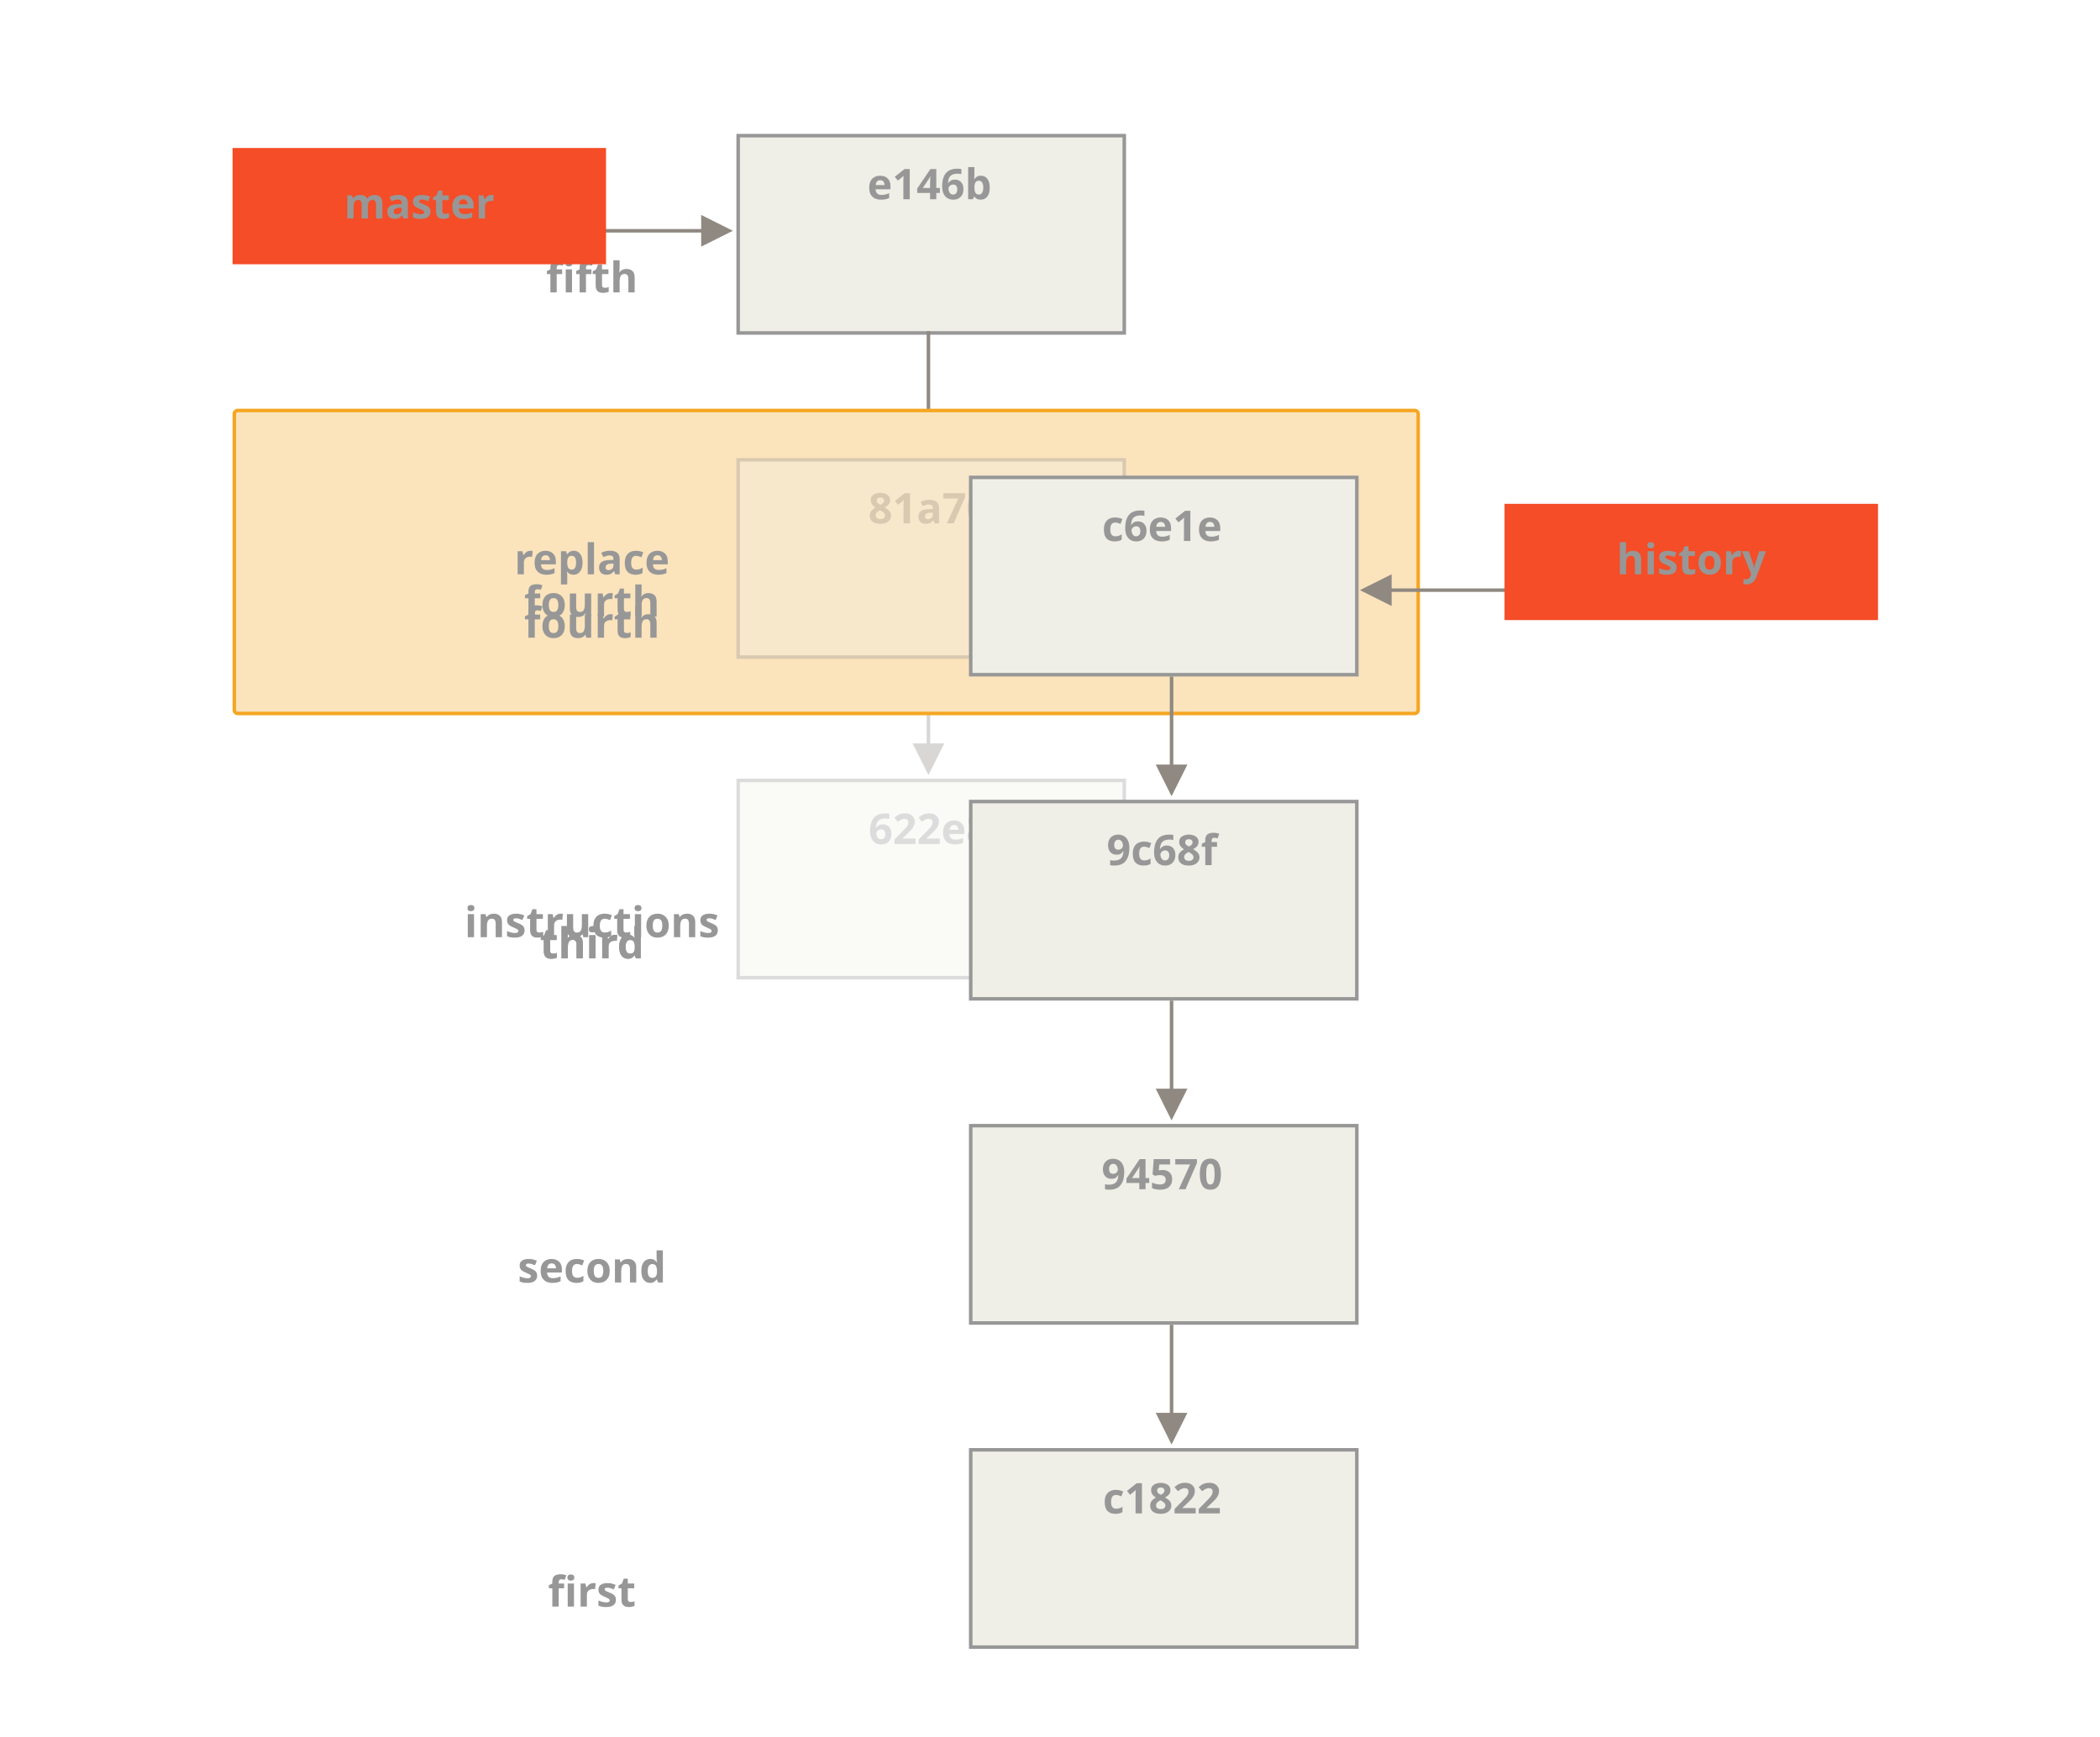
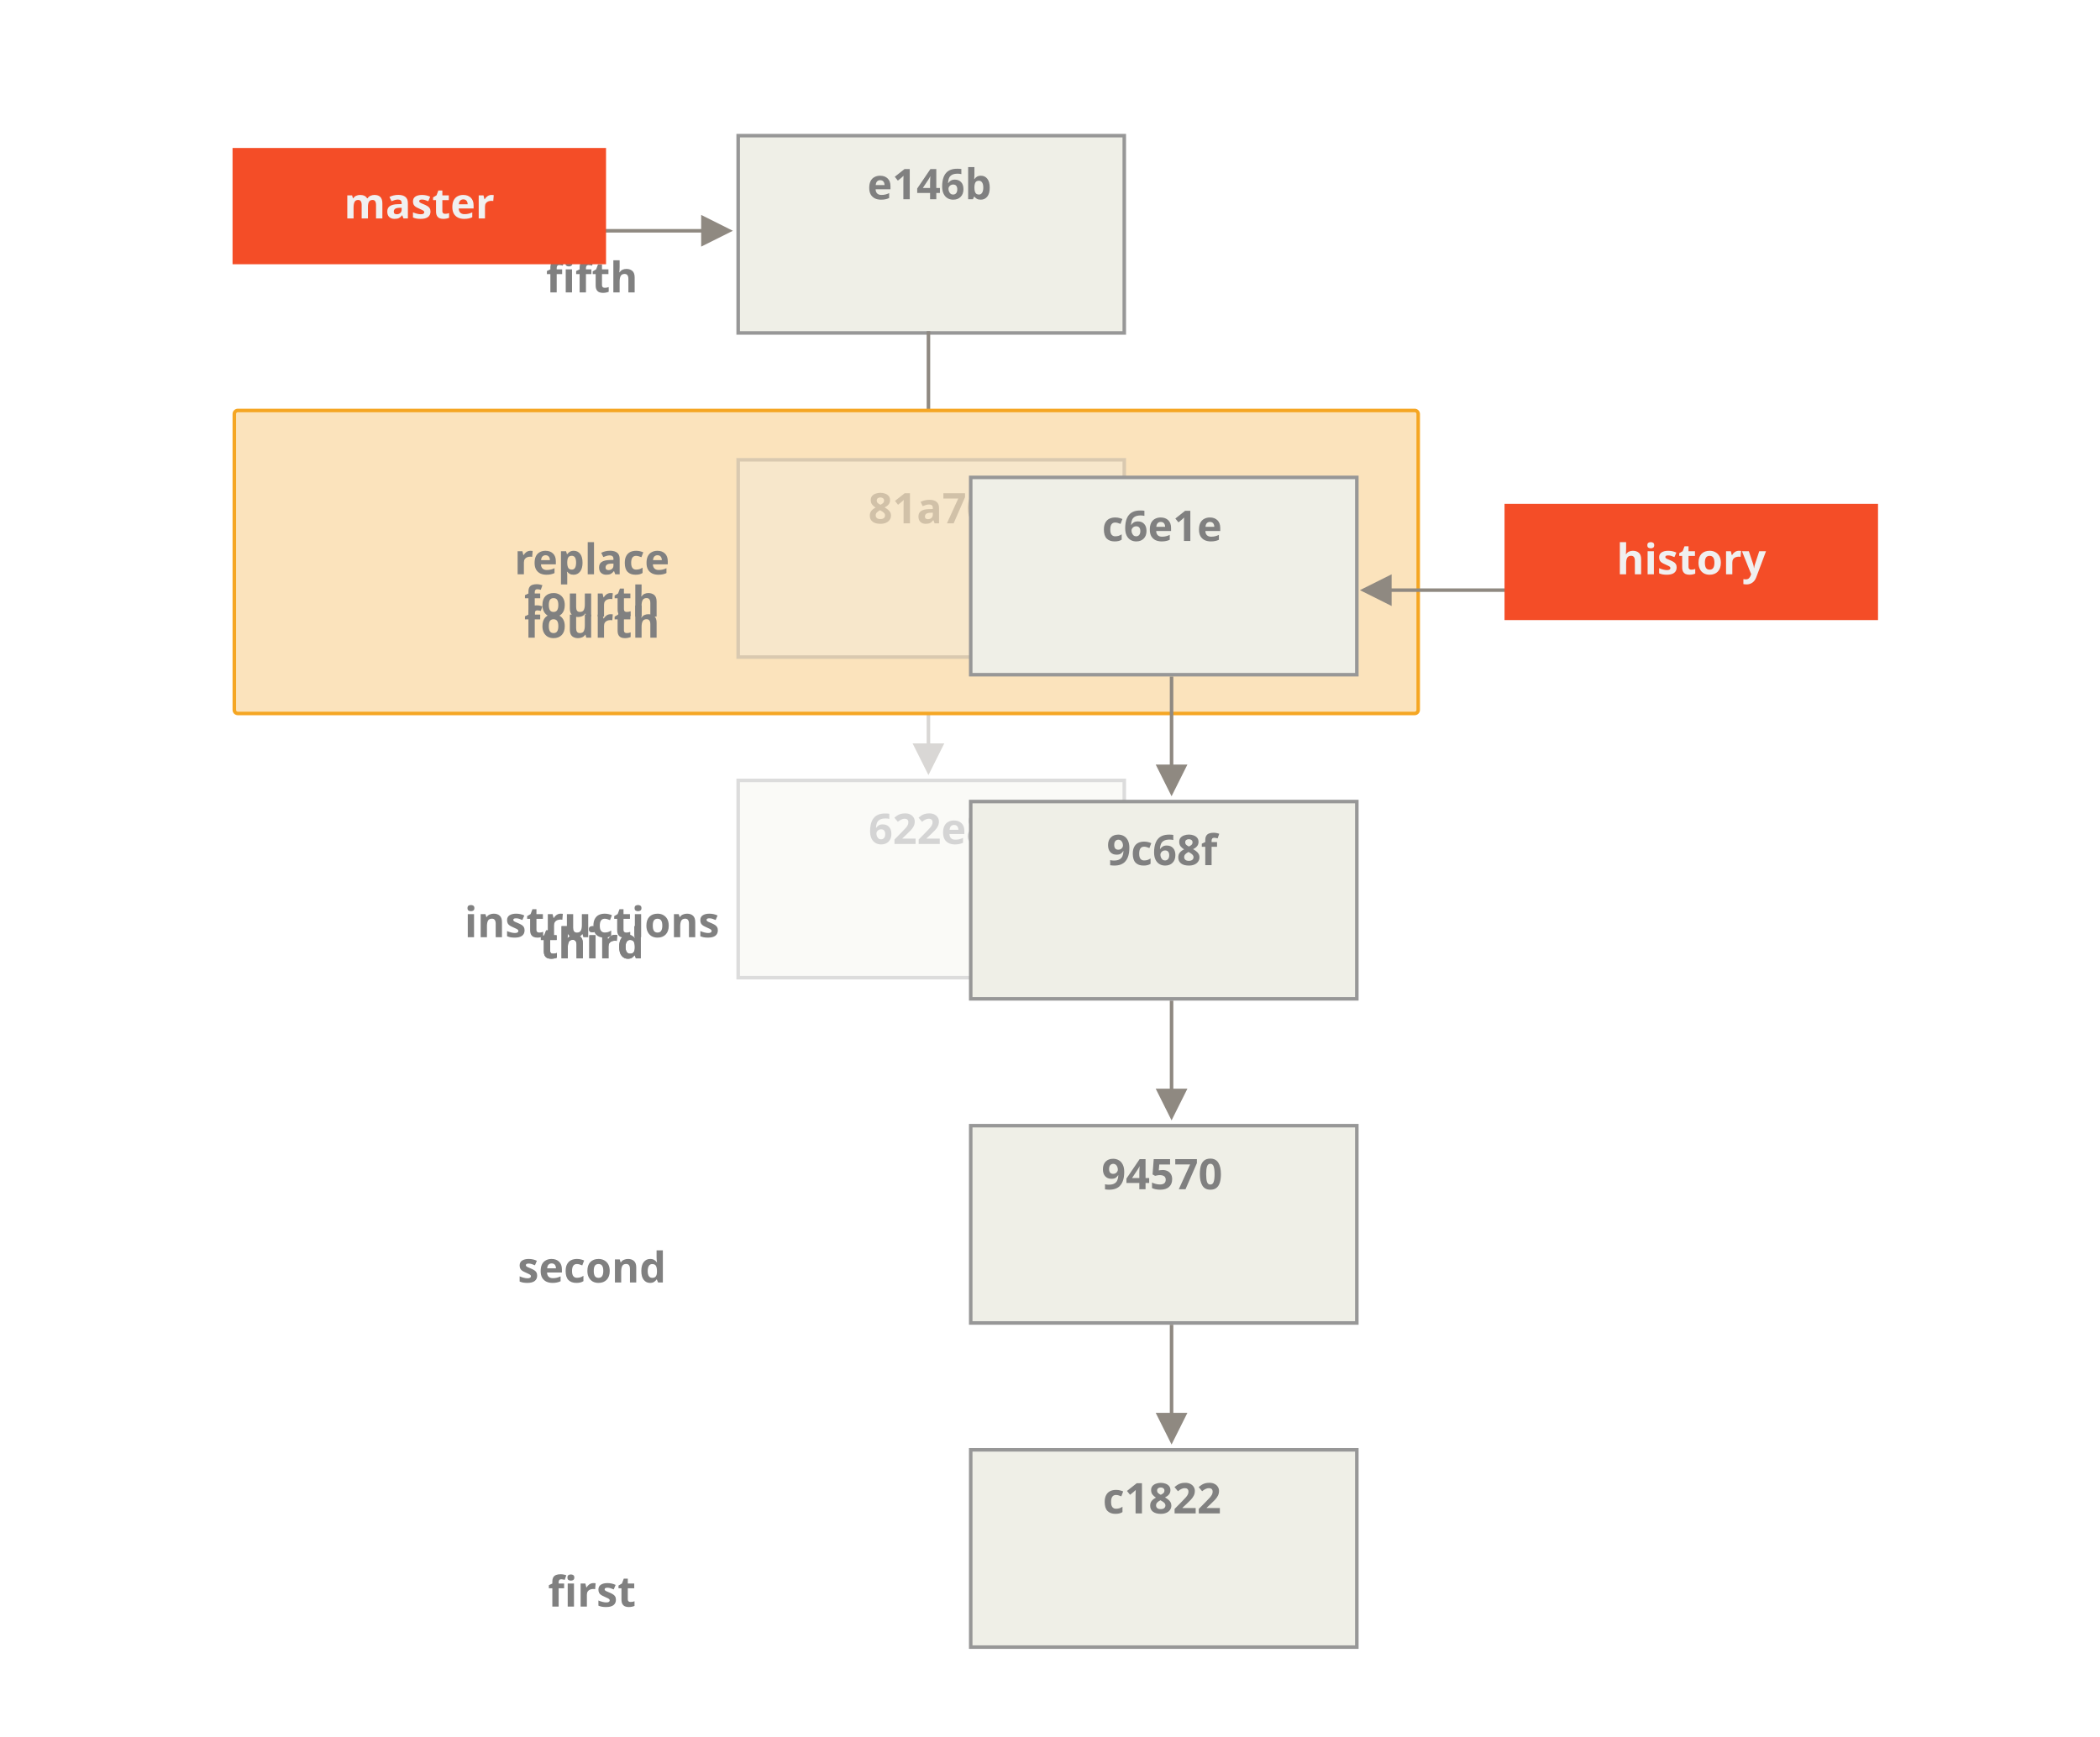
<svg xmlns="http://www.w3.org/2000/svg" width="596px" height="493px" viewBox="0 0 596 493" version="1.1">
  <g id="replace5" stroke="none" stroke-width="1" fill="none" fill-rule="evenodd">
    <path id="fourth-A-line" d="M263,211 L263,186 L264,186 L264,211 L268,211 L263.5,220 L259,211 L263,211 Z" fill="#8F8981" fill-rule="nonzero" opacity="0.337" />
    <g id="other-(2-line)" transform="translate(209, 38)" stroke="#979797">
      <rect id="Rectangle-2" fill="#EFEFE7" fill-rule="evenodd" x="0.5" y="0.5" width="109.58" height="56" />
      <text stroke="none" font-family="Source Code Pro" font-size="12px" font-weight="900" fill="#979797" fill-opacity="1" text-anchor="middle" id="master-4">
-         <tspan x="54.79" y="18.547">e146b</tspan>
+         <tspan fill="#808080" x="54.79" y="18.547">e146b</tspan>
      </text>
    </g>
    <text stroke="none" font-family="Source Code Pro" font-size="12px" font-weight="900" fill="#979797" fill-opacity="1" text-anchor="middle" id="fifth">
-       <tspan x="168" y="83">fifth</tspan>
+       <tspan fill="#808080" x="168" y="83">fifth</tspan>
    </text>
    <path id="Line-7" d="M263,119 L263,94 L264,94 L264,119 L268,119 L263.5,128 L259,119 L263,119 Z" fill="#8F8981" fill-rule="nonzero" />
    <rect id="Rectangle-10" stroke="#F5A623" fill="#FBE3BC" x="66.5" y="116.5" width="336" height="86" rx="1" />
    <text stroke="none" font-family="Source Code Pro" font-size="12px" font-weight="900" fill="#979797" fill-opacity="1" text-anchor="middle" id="replace">
-       <tspan x="168" y="163">replace</tspan>
+       <tspan fill="#808080" x="168" y="163">replace</tspan>
    </text>
    <g id="fourth-commit-B" opacity="0.337" transform="translate(209, 130)" stroke="#979797">
      <rect id="Rectangle-2" fill="#EFEFE7" x="0.5" y="0.5" width="109.58" height="56" />
      <text stroke="none" font-family="Source Code Pro" font-size="12px" font-weight="900" fill="#979797" fill-opacity="1" text-anchor="middle" id="master-4">
-         <tspan x="54.79" y="18.547">81a70</tspan>
+         <tspan fill="#808080" x="54.79" y="18.547">81a70</tspan>
      </text>
    </g>
    <text stroke="none" font-family="Source Code Pro" font-size="12px" font-weight="900" fill="#979797" fill-opacity="1" text-anchor="middle" id="fourth">
-       <tspan x="168" y="175">fourth</tspan>
+       <tspan fill="#808080" x="168" y="175">fourth</tspan>
    </text>
    <path id="Line-3" d="M332,217 L332,192 L333,192 L333,217 L337,217 L332.5,226 L328,217 L332,217 Z" fill="#8F8981" fill-rule="nonzero" />
    <text stroke="none" font-family="Source Code Pro" font-size="12px" font-weight="900" fill="#979797" fill-opacity="1" text-anchor="middle" id="third">
-       <tspan x="168" y="272">third</tspan>
+       <tspan fill="#808080" x="168" y="272">third</tspan>
    </text>
    <path id="Line-4" d="M332,309 L332,284 L333,284 L333,309 L337,309 L332.5,318 L328,309 L332,309 Z" fill="#8F8981" fill-rule="nonzero" />
    <g id="instr-commit" opacity="0.337" transform="translate(209, 221)" stroke="#979797">
      <rect id="Rectangle-2" fill="#EFEFE7" x="0.5" y="0.5" width="109.58" height="56" />
      <text stroke="none" font-family="Source Code Pro" font-size="12px" font-weight="900" fill="#979797" fill-opacity="1" text-anchor="middle" id="master-4">
-         <tspan x="54.79" y="18.547">622e8</tspan>
+         <tspan fill="#808080" x="54.79" y="18.547">622e8</tspan>
      </text>
    </g>
    <g id="other-(2-line)" transform="translate(275, 135)" stroke="#979797">
      <rect id="Rectangle-2" fill="#EFEFE7" fill-rule="evenodd" x="0.5" y="0.5" width="109.58" height="56" />
      <text stroke="none" font-family="Source Code Pro" font-size="12px" font-weight="900" fill="#979797" fill-opacity="1" text-anchor="middle" id="master-4">
-         <tspan x="54.79" y="18.547">c6e1e</tspan>
+         <tspan fill="#808080" x="54.79" y="18.547">c6e1e</tspan>
      </text>
    </g>
    <text stroke="none" font-family="Source Code Pro" font-size="12px" font-weight="900" fill="#979797" fill-opacity="1" text-anchor="middle" id="instructions">
-       <tspan x="168" y="266">instructions</tspan>
+       <tspan fill="#808080" x="168" y="266">instructions</tspan>
    </text>
    <g id="other-(2-line)" transform="translate(275, 227)" stroke="#979797">
      <rect id="Rectangle-2" fill="#EFEFE7" fill-rule="evenodd" x="0.5" y="0.5" width="109.58" height="56" />
      <text stroke="none" font-family="Source Code Pro" font-size="12px" font-weight="900" fill="#979797" fill-opacity="1" text-anchor="middle" id="master-4">
-         <tspan x="54.79" y="18.547">9c68f</tspan>
+         <tspan fill="#808080" x="54.79" y="18.547">9c68f</tspan>
      </text>
    </g>
    <g id="other-(2-line)" transform="translate(275, 319)" stroke="#979797">
      <rect id="Rectangle-2" fill="#EFEFE7" fill-rule="evenodd" x="0.5" y="0.5" width="109.58" height="56" />
      <text stroke="none" font-family="Source Code Pro" font-size="12px" font-weight="900" fill="#979797" fill-opacity="1" text-anchor="middle" id="master-4">
-         <tspan x="54.79" y="18.547">94570</tspan>
+         <tspan fill="#808080" x="54.79" y="18.547">94570</tspan>
      </text>
    </g>
    <text stroke="none" font-family="Source Code Pro" font-size="12px" font-weight="900" fill="#979797" fill-opacity="1" text-anchor="middle" id="second">
-       <tspan x="168" y="364">second</tspan>
+       <tspan fill="#808080" x="168" y="364">second</tspan>
    </text>
    <path id="second-line" d="M332,401 L332,376 L333,376 L333,401 L337,401 L332.5,410 L328,401 L332,401 Z" fill="#8F8981" fill-rule="nonzero" />
    <path id="master-line" d="M199,66 L85,66 L85,65 L199,65 L199,61 L208,65.5 L199,70 L199,66 Z" fill="#8F8981" fill-rule="nonzero" />
    <path id="master-line-2" d="M394.957,167 L434,167 L434,168 L394.957,168 L394.957,172 L385.957,167.5 L394.957,163 L394.957,167 Z" fill="#8F8981" fill-rule="nonzero" />
    <g id="ref" transform="translate(66, 42)">
      <rect id="Rectangle-2" fill="#F44D27" fill-rule="evenodd" x="0" y="0" width="106" height="33" />
      <text stroke="none" font-family="Source Code Pro" font-size="12px" font-weight="900" fill="#979797" fill-opacity="1" text-anchor="middle" id="master">
-         <tspan x="53" y="20">master</tspan>
+         <tspan fill="#f0f0f0" x="53" y="20">master</tspan>
      </text>
    </g>
    <g id="other-(2-line)" transform="translate(275, 411)" stroke="#979797">
      <rect id="Rectangle-2" fill="#EFEFE7" fill-rule="evenodd" x="0.5" y="0.5" width="109.58" height="56" />
      <text stroke="none" font-family="Source Code Pro" font-size="12px" font-weight="900" fill="#979797" fill-opacity="1" text-anchor="middle" id="master-4">
-         <tspan x="54.79" y="18.547">c1822</tspan>
+         <tspan fill="#808080" x="54.79" y="18.547">c1822</tspan>
      </text>
    </g>
    <text stroke="none" font-family="Source Code Pro" font-size="12px" font-weight="900" fill="#979797" fill-opacity="1" text-anchor="middle" id="fourth">
-       <tspan x="168" y="181">fourth</tspan>
+       <tspan fill="#808080" x="168" y="181">fourth</tspan>
    </text>
    <text stroke="none" font-family="Source Code Pro" font-size="12px" font-weight="900" fill="#979797" fill-opacity="1" text-anchor="middle" id="third">
-       <tspan x="168" y="272">third</tspan>
+       <tspan fill="#808080" x="168" y="272">third</tspan>
    </text>
    <text stroke="none" font-family="Source Code Pro" font-size="12px" font-weight="900" fill="#979797" fill-opacity="1" text-anchor="middle" id="first">
-       <tspan x="168" y="456">first</tspan>
+       <tspan fill="#808080" x="168" y="456">first</tspan>
    </text>
    <g id="ref" transform="translate(427, 143)">
      <rect id="Rectangle-2" fill="#F44D27" fill-rule="evenodd" x="0" y="0" width="106" height="33" />
      <text stroke="none" font-family="Source Code Pro" font-size="12px" font-weight="900" fill="#979797" fill-opacity="1" text-anchor="middle" id="master">
-         <tspan x="53" y="20">history</tspan>
+         <tspan fill="#f0f0f0" x="53" y="20">history</tspan>
      </text>
    </g>
  </g>
</svg>
